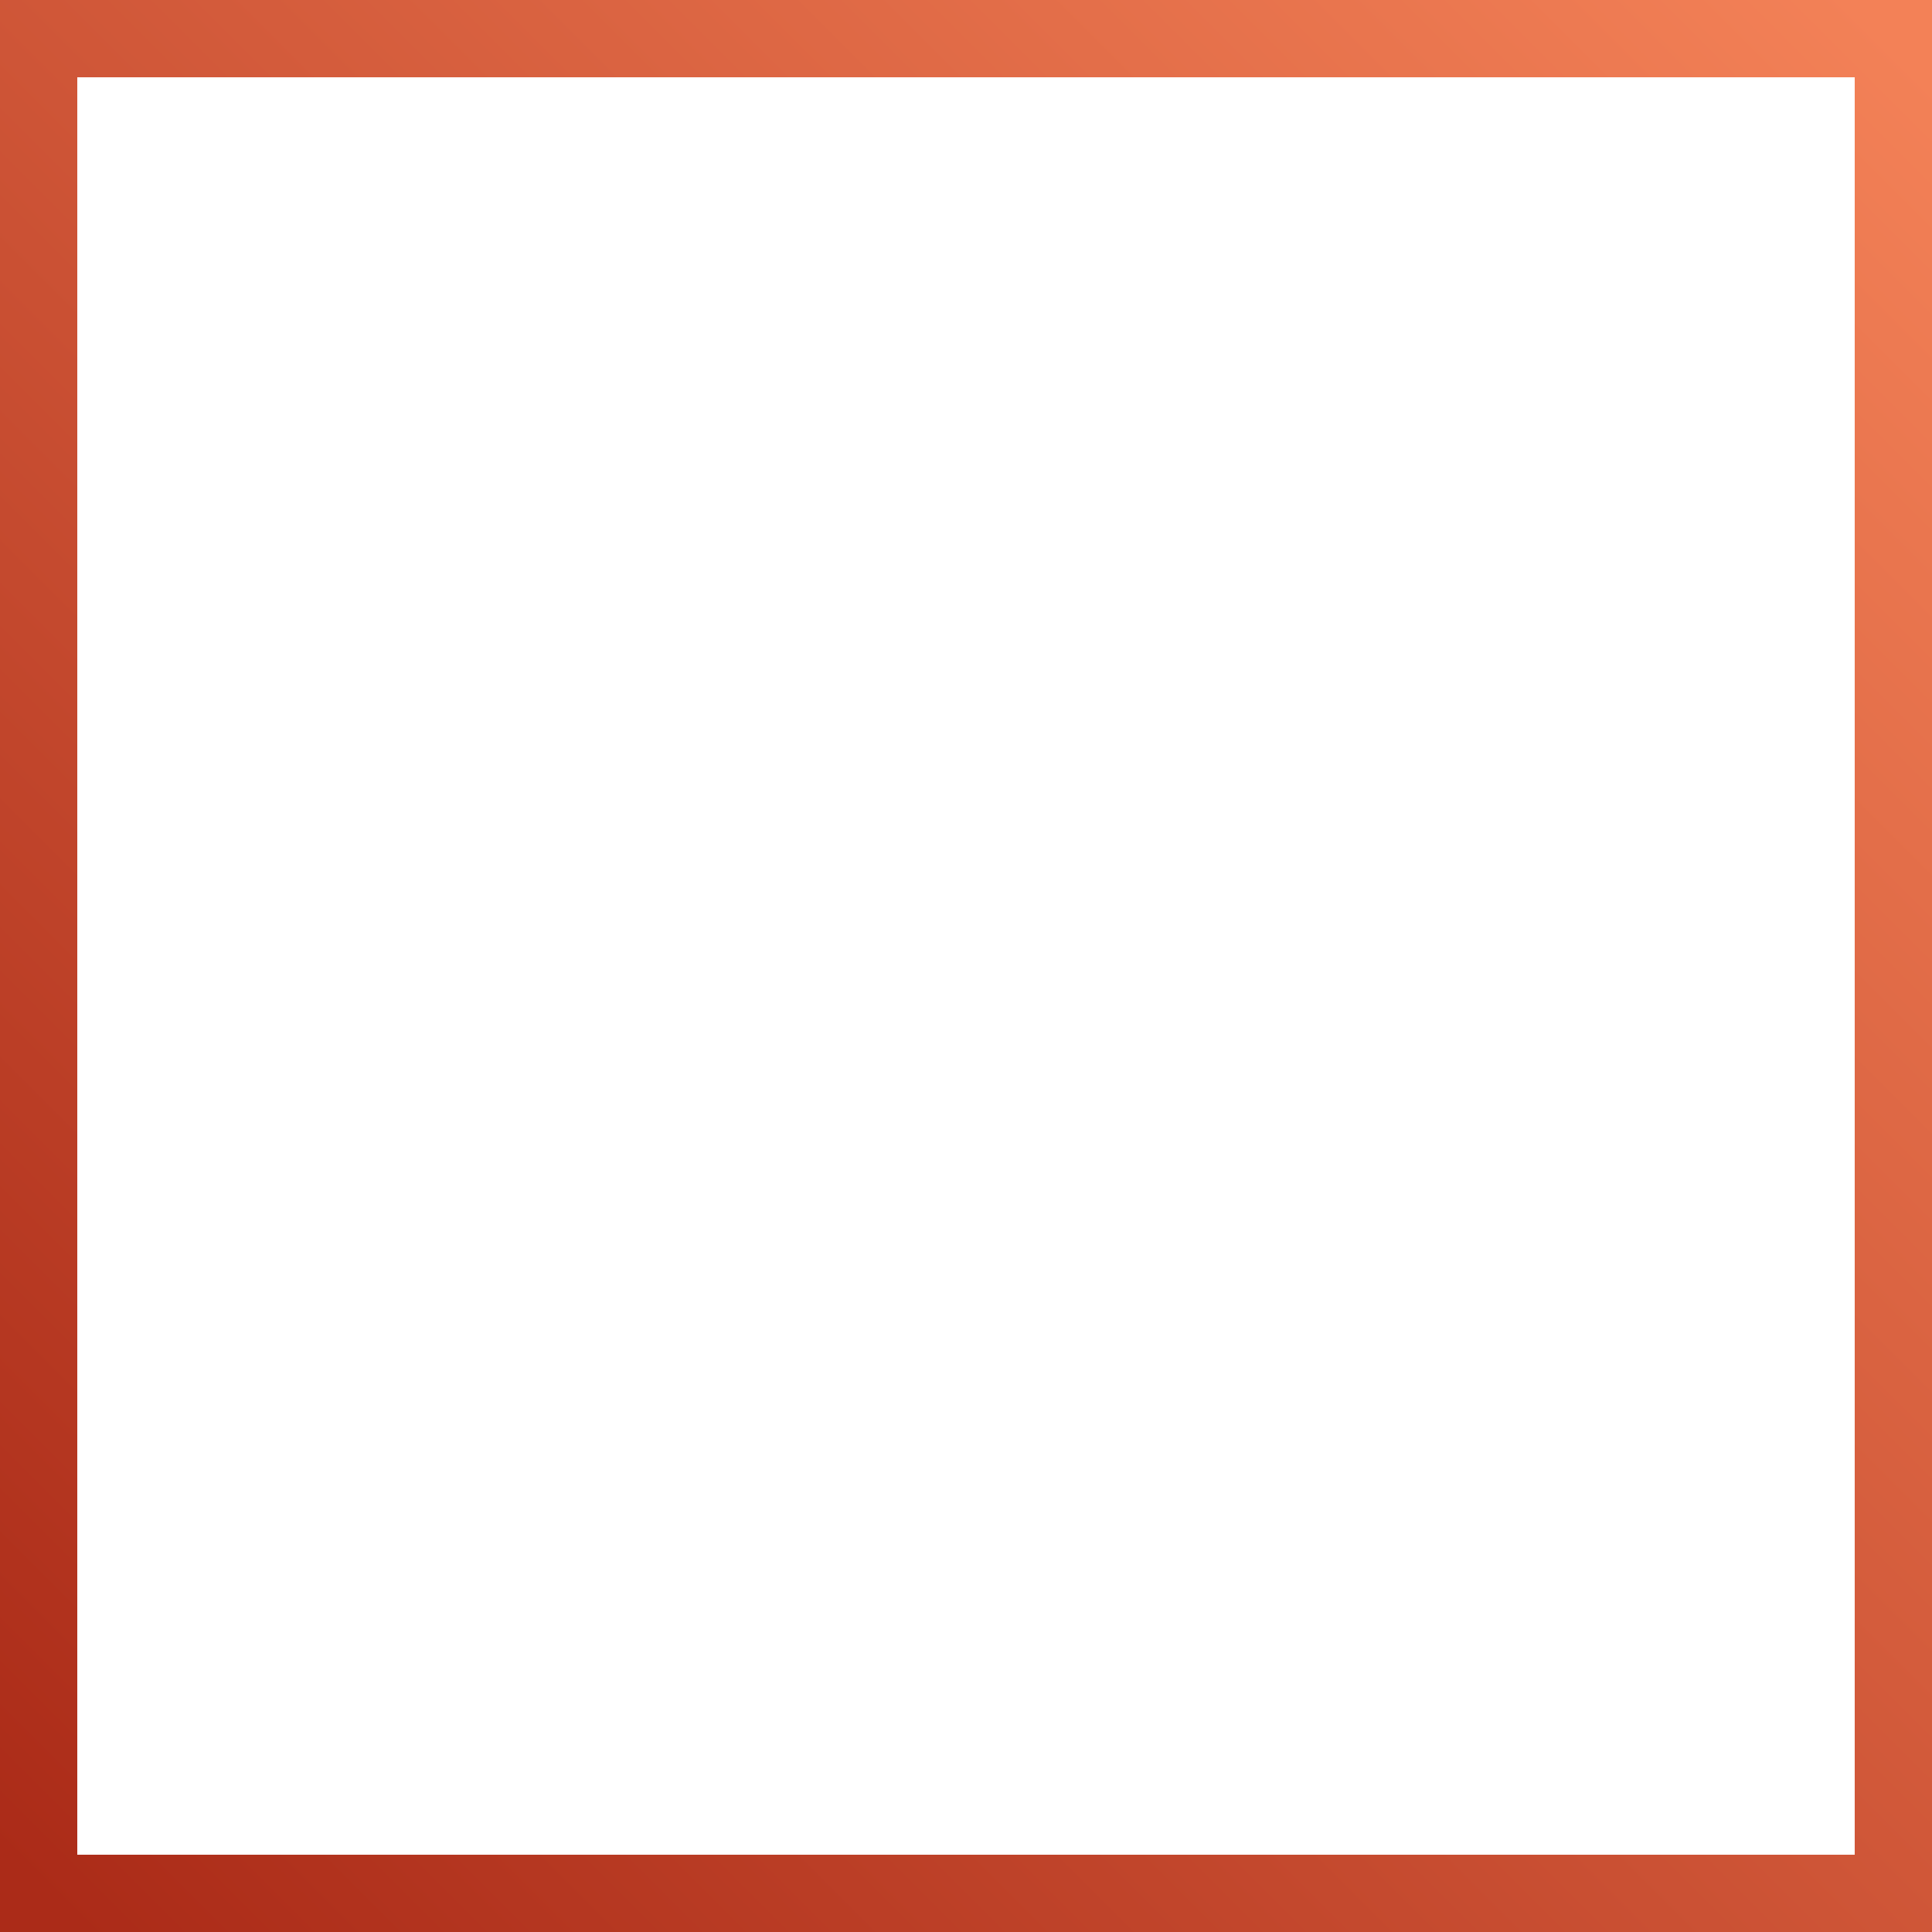
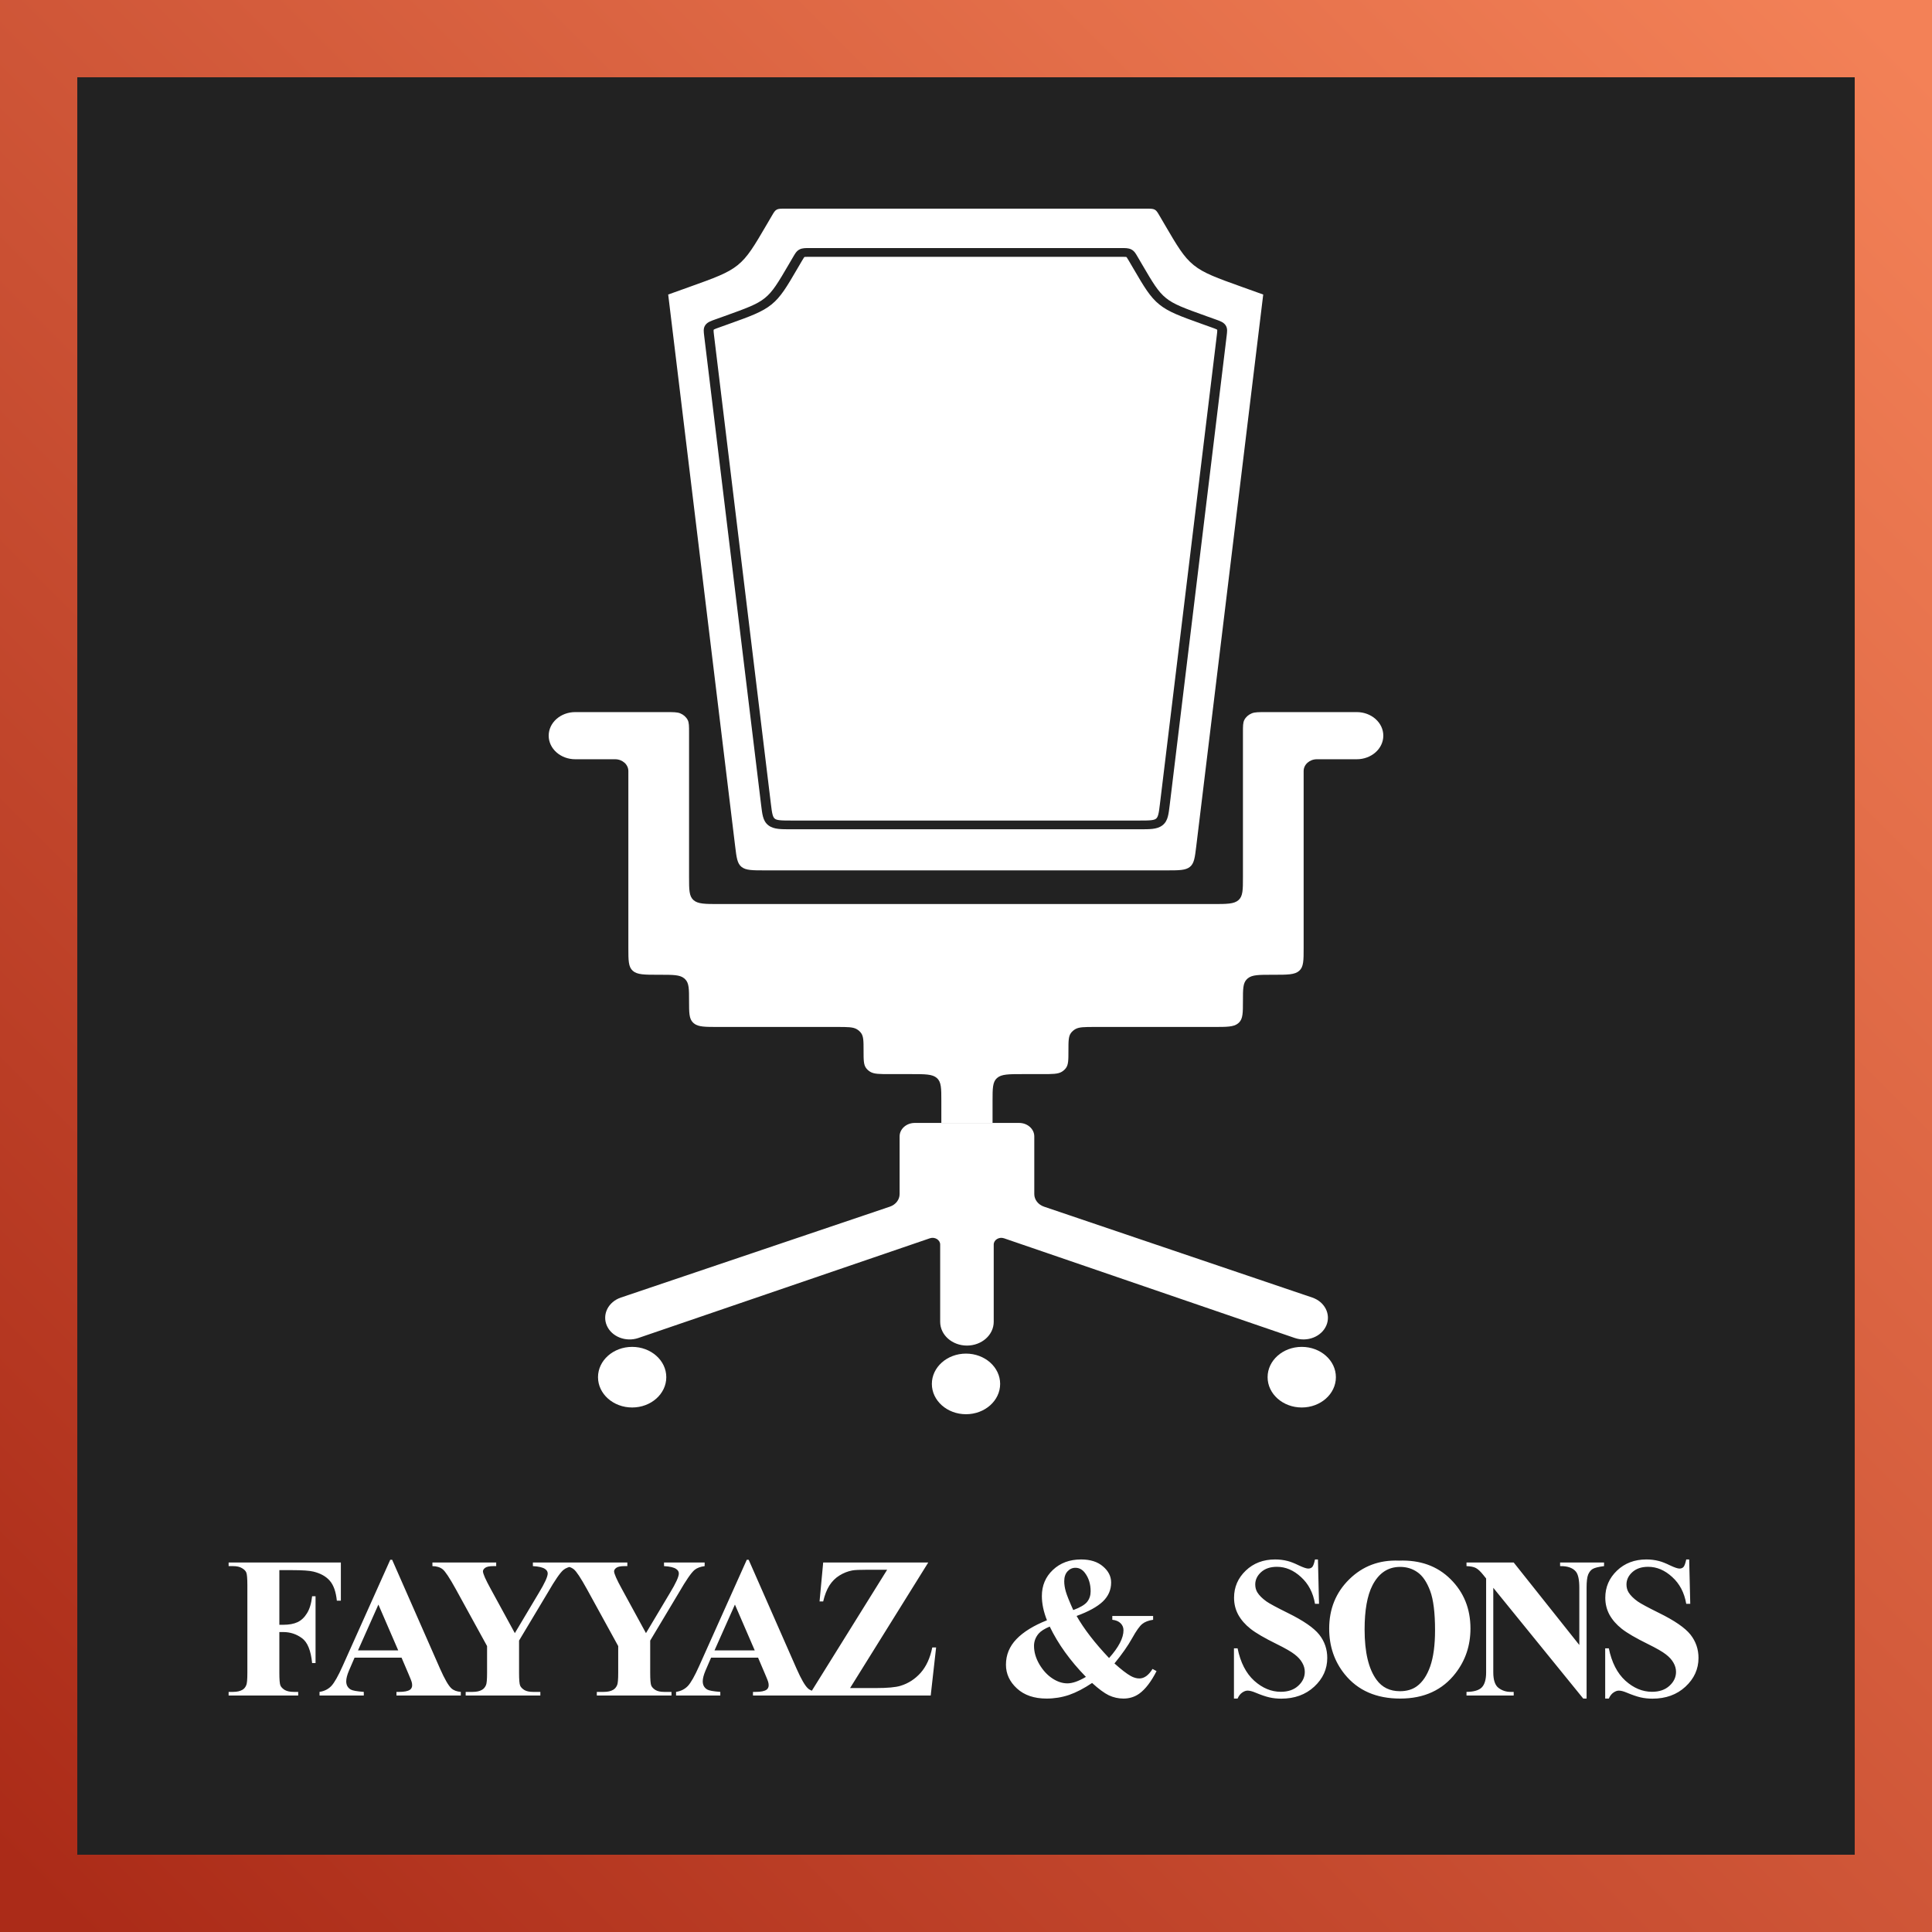
<svg xmlns="http://www.w3.org/2000/svg" width="250" height="250" viewBox="0 0 250 250" fill="none">
  <g clip-path="url(#clip0_4023_2)">
-     <rect width="250" height="250" fill="#ffffff" />
+     <rect width="250" height="250" fill="#222222" />
    <path d="M245 5H5V245H245V5Z" stroke="url(#paint0_linear_4023_2)" stroke-width="10" />
    <path d="M86.136 92.145H74.436C72.538 92.145 71 93.511 71 95.196C71 96.88 72.538 98.246 74.436 98.246H79.591C80.54 98.246 81.309 98.929 81.309 99.771V122.648C81.309 124.291 81.309 125.113 81.884 125.624C82.459 126.134 83.385 126.134 85.236 126.134H85.359C87.091 126.134 87.957 126.134 88.519 126.586C88.566 126.624 88.612 126.664 88.655 126.707C89.164 127.205 89.164 127.974 89.164 129.511C89.164 131.049 89.164 131.818 89.672 132.316C89.716 132.358 89.761 132.398 89.809 132.437C90.37 132.888 91.236 132.888 92.968 132.888H108.309C109.688 132.888 110.377 132.888 110.873 133.182C111.087 133.309 111.271 133.473 111.415 133.663C111.745 134.103 111.745 134.715 111.745 135.939C111.745 137.163 111.745 137.775 112.076 138.214C112.22 138.405 112.404 138.568 112.618 138.695C113.113 138.989 113.803 138.989 115.182 138.989H117.882C119.733 138.989 120.659 138.989 121.234 139.499C121.809 140.01 121.809 140.832 121.809 142.475V145.307H125.123H128.436V142.475C128.436 140.832 128.436 140.01 129.011 139.499C129.587 138.989 130.512 138.989 132.364 138.989H134.818C136.197 138.989 136.887 138.989 137.382 138.695C137.596 138.568 137.78 138.405 137.924 138.214C138.255 137.775 138.255 137.163 138.255 135.939C138.255 134.715 138.255 134.103 138.585 133.663C138.729 133.473 138.913 133.309 139.127 133.182C139.623 132.888 140.312 132.888 141.691 132.888H157.032C158.764 132.888 159.63 132.888 160.191 132.437C160.239 132.398 160.285 132.358 160.328 132.316C160.836 131.818 160.836 131.049 160.836 129.511C160.836 127.974 160.836 127.205 161.345 126.707C161.388 126.664 161.434 126.624 161.481 126.586C162.043 126.134 162.909 126.134 164.641 126.134H164.764C166.615 126.134 167.541 126.134 168.116 125.624C168.691 125.113 168.691 124.291 168.691 122.648V99.771C168.691 98.929 169.46 98.246 170.409 98.246H175.564C177.461 98.246 179 96.88 179 95.196C179 93.511 177.461 92.145 175.564 92.145H163.864C162.872 92.145 162.376 92.145 161.99 92.301C161.556 92.475 161.208 92.784 161.011 93.169C160.836 93.512 160.836 93.952 160.836 94.832V113.497C160.836 115.141 160.836 115.962 160.261 116.473C159.686 116.983 158.76 116.983 156.909 116.983H93.091C91.24 116.983 90.314 116.983 89.739 116.473C89.164 115.962 89.164 115.141 89.164 113.497V94.832C89.164 93.952 89.164 93.512 88.989 93.169C88.792 92.784 88.444 92.475 88.01 92.301C87.624 92.145 87.128 92.145 86.136 92.145Z" fill="white" />
    <path d="M82.603 173.136L120.323 160.234C120.966 160.014 121.658 160.435 121.658 161.047V171.042C121.658 172.741 123.209 174.117 125.123 174.117C127.036 174.117 128.587 172.741 128.587 171.042V161.048C128.587 160.436 129.28 160.015 129.923 160.235L167.538 173.133C169.166 173.691 170.994 172.972 171.622 171.527C172.25 170.079 171.434 168.454 169.802 167.901L135.1 156.143C134.339 155.885 133.836 155.237 133.836 154.514V147.05C133.836 146.088 132.957 145.307 131.873 145.307H125.123H118.373C117.288 145.307 116.409 146.088 116.409 147.05V154.513C116.409 155.236 115.906 155.885 115.144 156.142L80.344 167.902C78.71 168.455 77.893 170.081 78.522 171.529C79.148 172.973 80.976 173.693 82.603 173.136Z" fill="white" />
    <path d="M129.418 179.078C129.418 181.244 127.44 183 125 183C122.56 183 120.582 181.244 120.582 179.078C120.582 176.912 122.56 175.156 125 175.156C127.44 175.156 129.418 176.912 129.418 179.078Z" fill="white" />
    <path d="M86.218 178.207C86.218 180.373 84.24 182.128 81.8 182.128C79.36 182.128 77.382 180.373 77.382 178.207C77.382 176.041 79.36 174.285 81.8 174.285C84.24 174.285 86.218 176.041 86.218 178.207Z" fill="white" />
    <path d="M172.864 178.207C172.864 180.373 170.886 182.128 168.445 182.128C166.005 182.128 164.027 180.373 164.027 178.207C164.027 176.041 166.005 174.285 168.445 174.285C170.886 174.285 172.864 176.041 172.864 178.207Z" fill="white" />
    <path fill-rule="evenodd" clip-rule="evenodd" d="M99.034 112.626H150.89C152.567 112.626 153.405 112.626 153.965 112.18C154.525 111.733 154.615 110.993 154.794 109.513L163.46 38.112L160.766 37.147C157.434 35.954 155.767 35.357 154.467 34.307C153.166 33.258 152.338 31.842 150.683 29.011L150.057 27.94C149.789 27.482 149.656 27.253 149.421 27.127C149.186 27 148.895 27 148.314 27H101.61C101.029 27 100.738 27 100.503 27.127C100.268 27.253 100.134 27.482 99.867 27.94L99.241 29.011C97.585 31.842 96.758 33.258 95.457 34.307C94.156 35.357 92.49 35.954 89.158 37.147L86.464 38.112L95.13 109.513C95.309 110.993 95.399 111.733 95.959 112.18C96.519 112.626 97.357 112.626 99.034 112.626ZM104.696 32.099C104.467 32.099 104.25 32.099 104.066 32.116C103.861 32.135 103.645 32.177 103.434 32.291C103.223 32.405 103.08 32.556 102.967 32.709C102.866 32.846 102.766 33.017 102.66 33.197L102.107 34.144C100.654 36.63 99.992 37.744 98.97 38.568C97.949 39.392 96.636 39.871 93.711 40.919L92.542 41.337C92.28 41.431 92.035 41.519 91.841 41.613C91.624 41.719 91.409 41.859 91.257 42.086C91.104 42.312 91.065 42.546 91.063 42.765C91.06 42.962 91.089 43.196 91.119 43.445L98.487 104.147C98.56 104.756 98.622 105.267 98.731 105.671C98.847 106.098 99.032 106.479 99.407 106.778C99.782 107.077 100.228 107.2 100.719 107.256C101.183 107.309 101.762 107.309 102.452 107.308H147.397C148.087 107.309 148.666 107.309 149.13 107.256C149.621 107.2 150.067 107.077 150.442 106.778C150.817 106.479 151.003 106.098 151.118 105.671C151.227 105.267 151.289 104.756 151.363 104.147L158.73 43.444C158.76 43.196 158.789 42.962 158.787 42.765C158.784 42.546 158.745 42.312 158.593 42.086C158.44 41.859 158.225 41.719 158.009 41.613C157.814 41.519 157.569 41.431 157.307 41.337L156.139 40.919C153.213 39.871 151.9 39.392 150.879 38.568C149.857 37.744 149.196 36.63 147.742 34.144L147.189 33.197C147.083 33.017 146.984 32.846 146.882 32.709C146.769 32.556 146.627 32.405 146.416 32.291C146.205 32.177 145.989 32.135 145.783 32.116C145.599 32.099 145.382 32.099 145.154 32.099H104.696ZM104.095 33.258C104.095 33.258 104.1 33.256 104.106 33.254C104.119 33.251 104.146 33.246 104.196 33.241C104.307 33.231 104.457 33.23 104.722 33.23H145.127C145.392 33.23 145.542 33.231 145.654 33.241C145.704 33.246 145.73 33.251 145.743 33.254C145.749 33.256 145.753 33.257 145.753 33.257L145.757 33.26L145.762 33.265C145.772 33.273 145.789 33.292 145.817 33.329C145.878 33.412 145.948 33.53 146.07 33.739L146.677 34.777C148.046 37.12 148.812 38.429 150.022 39.405C151.232 40.382 152.773 40.933 155.531 41.921L156.802 42.376C157.102 42.484 157.276 42.547 157.397 42.606C157.452 42.632 157.479 42.65 157.491 42.659C157.497 42.664 157.499 42.666 157.499 42.666C157.499 42.666 157.502 42.671 157.503 42.678C157.507 42.691 157.512 42.721 157.513 42.776C157.514 42.899 157.495 43.065 157.46 43.351L150.1 103.99C150.021 104.645 149.966 105.082 149.879 105.407C149.795 105.717 149.7 105.849 149.591 105.936C149.482 106.023 149.323 106.093 148.967 106.134C148.594 106.176 148.098 106.178 147.356 106.178H102.494C101.751 106.178 101.255 106.176 100.882 106.134C100.526 106.093 100.367 106.023 100.258 105.936C100.149 105.849 100.054 105.717 99.97 105.407C99.883 105.082 99.828 104.645 99.749 103.99L92.389 43.351C92.354 43.065 92.335 42.899 92.337 42.776C92.337 42.721 92.342 42.691 92.346 42.678C92.347 42.671 92.349 42.668 92.349 42.668C92.349 42.668 92.353 42.664 92.358 42.659C92.37 42.65 92.397 42.632 92.452 42.606C92.573 42.547 92.747 42.484 93.048 42.376L94.319 41.921C97.076 40.933 98.617 40.382 99.827 39.405C101.038 38.429 101.803 37.12 103.172 34.777L103.779 33.739C103.901 33.53 103.971 33.412 104.032 33.329C104.06 33.292 104.077 33.273 104.087 33.265C104.091 33.261 104.095 33.258 104.095 33.258Z" fill="white" />
    <path d="M36.148 203.175V210.247H36.643C37.404 210.247 38.026 210.132 38.509 209.904C38.991 209.675 39.398 209.29 39.727 208.749C40.066 208.207 40.286 207.475 40.388 206.552H40.832V215.198H40.388C40.227 213.564 39.787 212.49 39.067 211.973C38.356 211.448 37.548 211.186 36.643 211.186H36.148V216.455C36.148 217.335 36.194 217.885 36.287 218.105C36.389 218.325 36.579 218.52 36.858 218.689C37.146 218.85 37.531 218.93 38.014 218.93H38.585V219.4H29.584V218.93H30.155C30.655 218.93 31.057 218.841 31.361 218.664C31.581 218.545 31.751 218.342 31.869 218.054C31.962 217.851 32.009 217.318 32.009 216.455V205.13C32.009 204.25 31.962 203.7 31.869 203.48C31.776 203.26 31.586 203.07 31.298 202.909C31.019 202.74 30.638 202.655 30.155 202.655H29.584V202.185H44.107V207.124H43.587C43.468 205.964 43.164 205.105 42.673 204.546C42.19 203.988 41.488 203.594 40.565 203.366C40.058 203.239 39.118 203.175 37.747 203.175H36.148ZM51.961 214.5H45.88L45.157 216.175C44.92 216.734 44.801 217.195 44.801 217.559C44.801 218.042 44.996 218.397 45.385 218.626C45.614 218.761 46.176 218.863 47.074 218.93V219.4H41.348V218.93C41.966 218.837 42.474 218.583 42.871 218.169C43.269 217.745 43.76 216.878 44.344 215.566L50.501 201.83H50.742L56.95 215.947C57.543 217.284 58.03 218.126 58.41 218.473C58.698 218.736 59.105 218.888 59.629 218.93V219.4H51.301V218.93H51.644C52.312 218.93 52.782 218.837 53.053 218.651C53.239 218.516 53.332 218.321 53.332 218.067C53.332 217.915 53.307 217.758 53.256 217.597C53.239 217.521 53.112 217.204 52.875 216.645L51.961 214.5ZM51.53 213.56L48.965 207.631L46.325 213.56H51.53ZM74.212 202.185V202.655C73.644 202.731 73.209 202.896 72.904 203.15C72.481 203.505 71.812 204.475 70.898 206.057L67.166 212.291V216.455C67.166 217.343 67.212 217.898 67.305 218.118C67.398 218.329 67.58 218.52 67.851 218.689C68.13 218.85 68.499 218.93 68.956 218.93H69.921V219.4H60.259V218.93H61.161C61.669 218.93 62.071 218.841 62.367 218.664C62.587 218.545 62.76 218.342 62.887 218.054C62.98 217.851 63.027 217.318 63.027 216.455V213.002L58.977 205.626C58.173 204.17 57.606 203.315 57.276 203.061C56.946 202.799 56.506 202.663 55.956 202.655V202.185H64.208V202.655H63.84C63.34 202.655 62.989 202.727 62.786 202.871C62.591 203.015 62.494 203.167 62.494 203.328C62.494 203.632 62.832 204.398 63.509 205.626L66.62 211.326L69.717 206.133C70.488 204.864 70.873 204.022 70.873 203.607C70.873 203.379 70.763 203.188 70.543 203.036C70.255 202.824 69.726 202.697 68.956 202.655V202.185H74.212ZM91.181 202.185V202.655C90.614 202.731 90.178 202.896 89.873 203.15C89.45 203.505 88.781 204.475 87.867 206.057L84.135 212.291V216.455C84.135 217.343 84.181 217.898 84.274 218.118C84.368 218.329 84.549 218.52 84.82 218.689C85.1 218.85 85.468 218.93 85.925 218.93H86.89V219.4H77.228V218.93H78.13C78.638 218.93 79.04 218.841 79.336 218.664C79.556 218.545 79.73 218.342 79.856 218.054C79.95 217.851 79.996 217.318 79.996 216.455V213.002L75.946 205.626C75.142 204.17 74.575 203.315 74.245 203.061C73.915 202.799 73.475 202.663 72.925 202.655V202.185H81.177V202.655H80.809C80.309 202.655 79.958 202.727 79.755 202.871C79.56 203.015 79.463 203.167 79.463 203.328C79.463 203.632 79.801 204.398 80.478 205.626L83.589 211.326L86.686 206.133C87.457 204.864 87.842 204.022 87.842 203.607C87.842 203.379 87.732 203.188 87.512 203.036C87.224 202.824 86.695 202.697 85.925 202.655V202.185H91.181ZM98.095 214.5H92.014L91.29 216.175C91.053 216.734 90.935 217.195 90.935 217.559C90.935 218.042 91.129 218.397 91.519 218.626C91.747 218.761 92.31 218.863 93.207 218.93V219.4H87.482V218.93C88.1 218.837 88.607 218.583 89.005 218.169C89.403 217.745 89.894 216.878 90.478 215.566L96.635 201.83H96.876L103.084 215.947C103.677 217.284 104.163 218.126 104.544 218.473C104.832 218.736 105.238 218.888 105.763 218.93V219.4H97.435V218.93H97.778C98.446 218.93 98.916 218.837 99.187 218.651C99.373 218.516 99.466 218.321 99.466 218.067C99.466 217.915 99.441 217.758 99.39 217.597C99.373 217.521 99.246 217.204 99.009 216.645L98.095 214.5ZM97.663 213.56L95.099 207.631L92.458 213.56H97.663ZM120.117 202.185L109.999 218.435H113.274C114.823 218.435 115.906 218.338 116.524 218.143C117.531 217.838 118.399 217.28 119.127 216.467C119.854 215.646 120.358 214.55 120.637 213.179H121.132L120.434 219.4H104.667L114.797 203.125H112.246C111.255 203.125 110.604 203.154 110.291 203.213C109.698 203.323 109.14 203.544 108.615 203.874C108.099 204.195 107.667 204.627 107.32 205.169C106.981 205.71 106.715 206.396 106.52 207.225H106.05L106.52 202.185H120.117ZM143.932 209.104H149.213V209.599C148.621 209.684 148.155 209.862 147.817 210.132C147.478 210.395 147.038 211.013 146.497 211.986C145.955 212.959 145.193 214.047 144.211 215.249C145.075 216.027 145.777 216.569 146.319 216.874C146.7 217.085 147.072 217.191 147.436 217.191C148.062 217.191 148.629 216.781 149.137 215.96L149.658 216.239C148.964 217.601 148.223 218.571 147.436 219.146C146.835 219.578 146.15 219.794 145.379 219.794C144.719 219.794 144.089 219.654 143.488 219.375C142.895 219.087 142.172 218.554 141.317 217.775C140.259 218.486 139.265 219.002 138.334 219.324C137.403 219.637 136.433 219.794 135.426 219.794C133.818 219.794 132.54 219.358 131.592 218.486C130.644 217.614 130.17 216.59 130.17 215.414C130.17 214.144 130.623 213.04 131.529 212.1C132.434 211.161 133.751 210.348 135.477 209.663C135.257 209.113 135.092 208.575 134.982 208.05C134.872 207.526 134.817 207.018 134.817 206.527C134.817 205.173 135.291 204.047 136.239 203.15C137.195 202.244 138.414 201.792 139.895 201.792C141.088 201.792 142.032 202.092 142.726 202.693C143.429 203.285 143.78 203.979 143.78 204.775C143.78 205.731 143.42 206.552 142.701 207.238C141.99 207.915 140.86 208.537 139.311 209.104C140.267 210.788 141.668 212.604 143.513 214.55C144.757 213.154 145.379 211.956 145.379 210.958C145.379 210.602 145.257 210.302 145.011 210.056C144.766 209.802 144.406 209.65 143.932 209.599V209.104ZM138.879 208.342C139.768 208.012 140.365 207.661 140.669 207.289C140.974 206.908 141.127 206.451 141.127 205.918C141.127 204.97 140.877 204.17 140.378 203.518C140.047 203.087 139.641 202.871 139.159 202.871C138.761 202.871 138.418 203.027 138.13 203.34C137.851 203.654 137.711 204.077 137.711 204.61C137.711 205.025 137.779 205.469 137.915 205.943C138.05 206.417 138.372 207.217 138.879 208.342ZM135.833 210.475C135.155 210.763 134.677 211.068 134.398 211.389C134 211.863 133.801 212.392 133.801 212.976C133.801 213.772 134.03 214.563 134.487 215.35C134.952 216.137 135.511 216.747 136.163 217.178C136.814 217.61 137.466 217.826 138.118 217.826C138.439 217.826 138.799 217.758 139.197 217.623C139.603 217.479 140.043 217.267 140.517 216.988C138.477 214.897 136.916 212.726 135.833 210.475ZM170.541 201.792L170.68 207.53H170.16C169.914 206.091 169.309 204.936 168.344 204.064C167.388 203.184 166.351 202.744 165.234 202.744C164.371 202.744 163.685 202.976 163.177 203.442C162.678 203.899 162.428 204.428 162.428 205.029C162.428 205.41 162.517 205.748 162.695 206.045C162.94 206.442 163.334 206.836 163.876 207.225C164.273 207.504 165.192 208 166.63 208.711C168.645 209.701 170.003 210.636 170.706 211.516C171.4 212.396 171.747 213.404 171.747 214.538C171.747 215.976 171.184 217.216 170.058 218.257C168.941 219.29 167.519 219.806 165.792 219.806C165.251 219.806 164.739 219.751 164.256 219.641C163.774 219.531 163.169 219.324 162.441 219.019C162.035 218.85 161.7 218.765 161.438 218.765C161.218 218.765 160.985 218.85 160.74 219.019C160.494 219.188 160.295 219.447 160.143 219.794H159.673V213.294H160.143C160.515 215.122 161.231 216.518 162.289 217.483C163.355 218.439 164.502 218.918 165.729 218.918C166.677 218.918 167.43 218.659 167.989 218.143C168.556 217.627 168.839 217.026 168.839 216.34C168.839 215.934 168.729 215.541 168.509 215.16C168.298 214.779 167.972 214.419 167.532 214.081C167.092 213.734 166.313 213.285 165.196 212.735C163.63 211.965 162.504 211.309 161.819 210.767C161.133 210.226 160.604 209.62 160.232 208.952C159.868 208.283 159.686 207.547 159.686 206.743C159.686 205.372 160.19 204.204 161.197 203.239C162.204 202.274 163.473 201.792 165.005 201.792C165.564 201.792 166.106 201.859 166.63 201.995C167.028 202.096 167.511 202.287 168.078 202.566C168.653 202.837 169.055 202.972 169.284 202.972C169.504 202.972 169.677 202.905 169.804 202.769C169.931 202.634 170.05 202.308 170.16 201.792H170.541ZM181.022 201.944C183.764 201.842 185.99 202.642 187.7 204.343C189.418 206.045 190.277 208.173 190.277 210.729C190.277 212.913 189.638 214.834 188.36 216.493C186.667 218.693 184.277 219.794 181.187 219.794C178.09 219.794 175.695 218.744 174.002 216.645C172.665 214.986 171.996 213.018 171.996 210.742C171.996 208.186 172.863 206.057 174.598 204.356C176.342 202.646 178.483 201.842 181.022 201.944ZM181.175 202.756C179.6 202.756 178.403 203.56 177.582 205.169C176.913 206.489 176.579 208.385 176.579 210.856C176.579 213.793 177.095 215.964 178.128 217.369C178.847 218.351 179.854 218.841 181.149 218.841C182.021 218.841 182.749 218.63 183.333 218.207C184.078 217.665 184.657 216.802 185.072 215.617C185.487 214.423 185.694 212.87 185.694 210.958C185.694 208.681 185.483 206.98 185.059 205.854C184.636 204.72 184.095 203.92 183.434 203.455C182.783 202.989 182.029 202.756 181.175 202.756ZM195.871 202.185L204.364 212.862V205.461C204.364 204.428 204.216 203.73 203.92 203.366C203.514 202.875 202.833 202.638 201.876 202.655V202.185H207.564V202.655C206.836 202.748 206.345 202.871 206.091 203.023C205.846 203.167 205.651 203.408 205.507 203.747C205.372 204.077 205.304 204.648 205.304 205.461V219.794H204.872L193.231 205.461V216.404C193.231 217.394 193.455 218.063 193.903 218.41C194.361 218.757 194.881 218.93 195.465 218.93H195.871V219.4H189.765V218.93C190.713 218.922 191.373 218.727 191.745 218.346C192.118 217.965 192.304 217.318 192.304 216.404V204.254L191.936 203.797C191.572 203.34 191.25 203.04 190.971 202.896C190.692 202.752 190.29 202.672 189.765 202.655V202.185H195.871ZM218.579 201.792L218.718 207.53H218.198C217.952 206.091 217.347 204.936 216.382 204.064C215.426 203.184 214.389 202.744 213.272 202.744C212.409 202.744 211.723 202.976 211.215 203.442C210.716 203.899 210.466 204.428 210.466 205.029C210.466 205.41 210.555 205.748 210.733 206.045C210.978 206.442 211.372 206.836 211.914 207.225C212.311 207.504 213.23 208 214.668 208.711C216.683 209.701 218.041 210.636 218.744 211.516C219.438 212.396 219.785 213.404 219.785 214.538C219.785 215.976 219.222 217.216 218.096 218.257C216.979 219.29 215.557 219.806 213.831 219.806C213.289 219.806 212.777 219.751 212.294 219.641C211.812 219.531 211.207 219.324 210.479 219.019C210.073 218.85 209.738 218.765 209.476 218.765C209.256 218.765 209.023 218.85 208.778 219.019C208.532 219.188 208.333 219.447 208.181 219.794H207.711V213.294H208.181C208.554 215.122 209.269 216.518 210.327 217.483C211.393 218.439 212.54 218.918 213.767 218.918C214.715 218.918 215.468 218.659 216.027 218.143C216.594 217.627 216.877 217.026 216.877 216.34C216.877 215.934 216.767 215.541 216.547 215.16C216.336 214.779 216.01 214.419 215.57 214.081C215.13 213.734 214.351 213.285 213.234 212.735C211.668 211.965 210.542 211.309 209.857 210.767C209.171 210.226 208.642 209.62 208.27 208.952C207.906 208.283 207.724 207.547 207.724 206.743C207.724 205.372 208.228 204.204 209.235 203.239C210.242 202.274 211.512 201.792 213.043 201.792C213.602 201.792 214.144 201.859 214.668 201.995C215.066 202.096 215.549 202.287 216.116 202.566C216.691 202.837 217.093 202.972 217.322 202.972C217.542 202.972 217.715 202.905 217.842 202.769C217.969 202.634 218.088 202.308 218.198 201.792H218.579Z" fill="white" />
  </g>
  <defs>
    <linearGradient id="paint0_linear_4023_2" x1="245" y1="5" x2="5" y2="245" gradientUnits="userSpaceOnUse">
      <stop stop-color="#F38157" />
      <stop offset="1" stop-color="#AB2B18" />
    </linearGradient>
    <clipPath id="clip0_4023_2">
      <rect width="250" height="250" fill="white" />
    </clipPath>
  </defs>
</svg>
